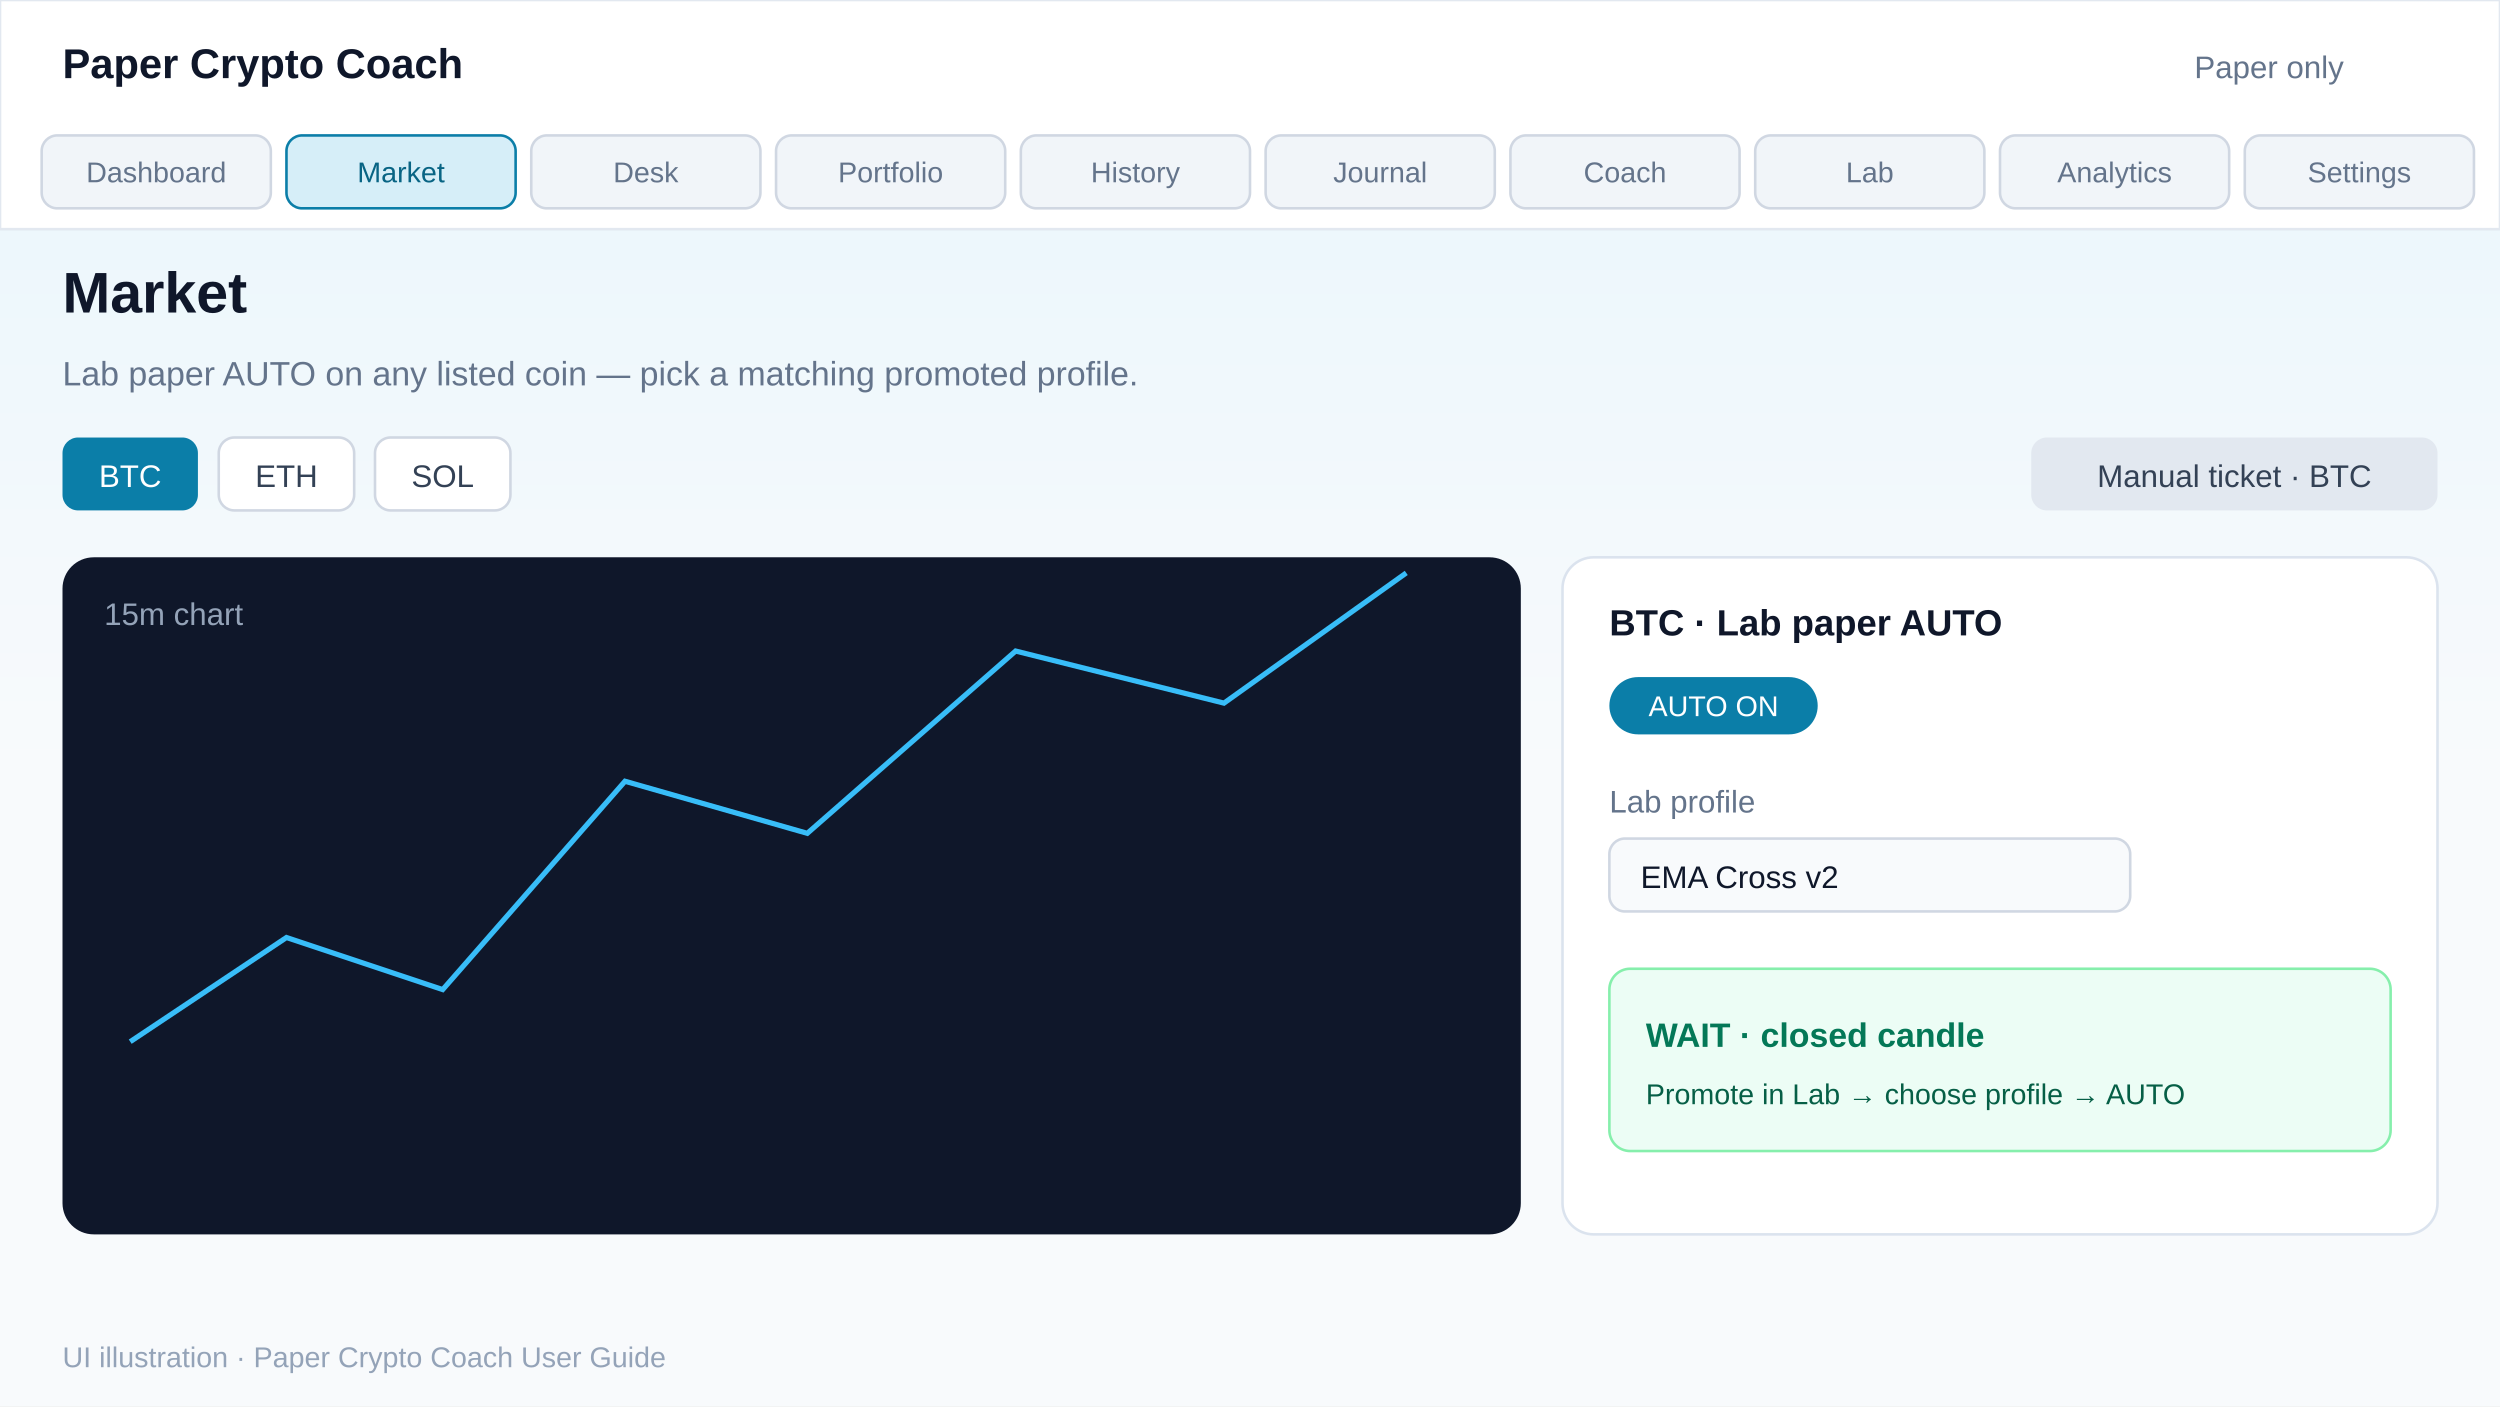
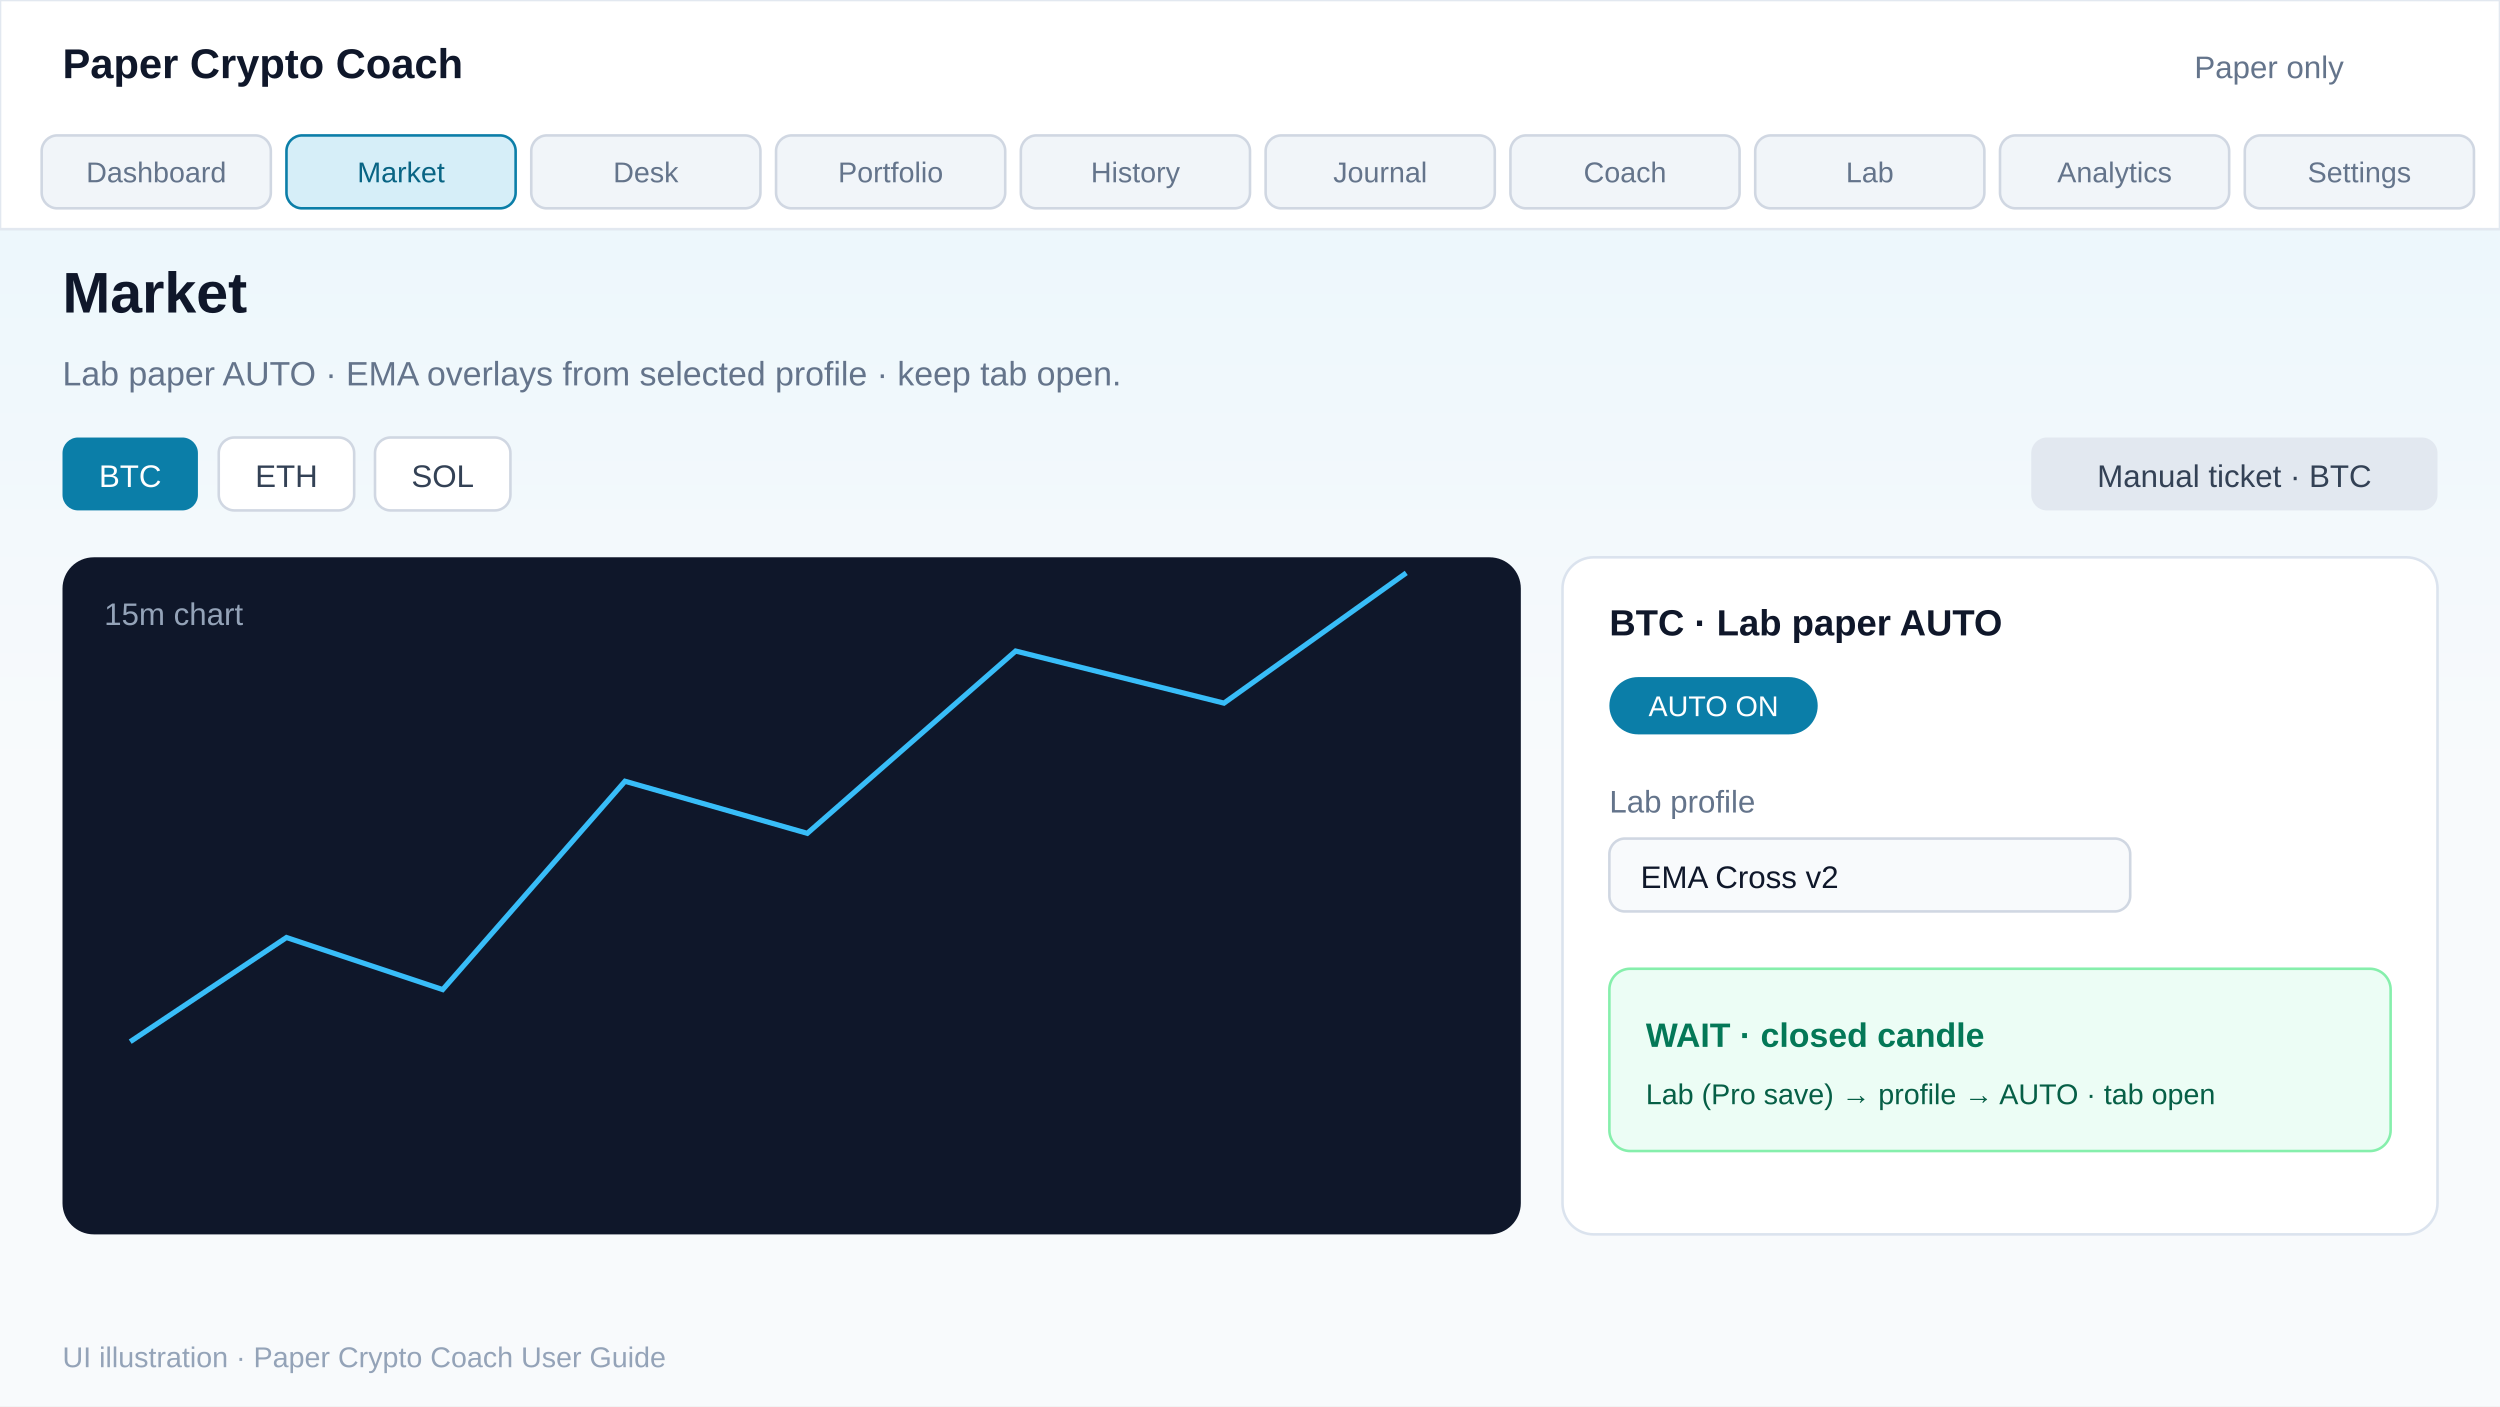
<svg xmlns="http://www.w3.org/2000/svg" width="960" height="540" viewBox="0 0 960 540">
  <defs>
    <linearGradient id="bg" x1="0" y1="0" x2="0" y2="1">
      <stop offset="0%" stop-color="#e8f6fc" />
      <stop offset="55%" stop-color="#f8fafc" />
    </linearGradient>
  </defs>
  <rect width="960" height="540" fill="url(#bg)" />
  <rect x="0" y="0" width="960" height="88" fill="#ffffff" stroke="#e2e8f0" />
  <text x="24" y="30" font-size="16" font-weight="700" font-family="Segoe UI,Arial,sans-serif" fill="#0f172a">Paper Crypto Coach</text>
  <text x="900" y="30" text-anchor="end" font-size="12" font-family="Segoe UI,Arial,sans-serif" fill="#64748b">Paper only</text>
  <rect x="16" y="52" width="88" height="28" rx="6" fill="#f1f5f9" stroke="#d0d7e2" />
  <text x="60" y="70" text-anchor="middle" font-size="11" font-family="Segoe UI,Arial,sans-serif" fill="#64748b">Dashboard</text>
  <rect x="110" y="52" width="88" height="28" rx="6" fill="#d6eef8" stroke="#0b7ea8" />
  <text x="154" y="70" text-anchor="middle" font-size="11" font-family="Segoe UI,Arial,sans-serif" fill="#086484">Market</text>
  <rect x="204" y="52" width="88" height="28" rx="6" fill="#f1f5f9" stroke="#d0d7e2" />
  <text x="248" y="70" text-anchor="middle" font-size="11" font-family="Segoe UI,Arial,sans-serif" fill="#64748b">Desk</text>
  <rect x="298" y="52" width="88" height="28" rx="6" fill="#f1f5f9" stroke="#d0d7e2" />
  <text x="342" y="70" text-anchor="middle" font-size="11" font-family="Segoe UI,Arial,sans-serif" fill="#64748b">Portfolio</text>
  <rect x="392" y="52" width="88" height="28" rx="6" fill="#f1f5f9" stroke="#d0d7e2" />
  <text x="436" y="70" text-anchor="middle" font-size="11" font-family="Segoe UI,Arial,sans-serif" fill="#64748b">History</text>
  <rect x="486" y="52" width="88" height="28" rx="6" fill="#f1f5f9" stroke="#d0d7e2" />
  <text x="530" y="70" text-anchor="middle" font-size="11" font-family="Segoe UI,Arial,sans-serif" fill="#64748b">Journal</text>
  <rect x="580" y="52" width="88" height="28" rx="6" fill="#f1f5f9" stroke="#d0d7e2" />
  <text x="624" y="70" text-anchor="middle" font-size="11" font-family="Segoe UI,Arial,sans-serif" fill="#64748b">Coach</text>
  <rect x="674" y="52" width="88" height="28" rx="6" fill="#f1f5f9" stroke="#d0d7e2" />
  <text x="718" y="70" text-anchor="middle" font-size="11" font-family="Segoe UI,Arial,sans-serif" fill="#64748b">Lab</text>
  <rect x="768" y="52" width="88" height="28" rx="6" fill="#f1f5f9" stroke="#d0d7e2" />
  <text x="812" y="70" text-anchor="middle" font-size="11" font-family="Segoe UI,Arial,sans-serif" fill="#64748b">Analytics</text>
  <rect x="862" y="52" width="88" height="28" rx="6" fill="#f1f5f9" stroke="#d0d7e2" />
  <text x="906" y="70" text-anchor="middle" font-size="11" font-family="Segoe UI,Arial,sans-serif" fill="#64748b">Settings</text>
  <text x="24" y="120" font-size="22" font-weight="700" font-family="Segoe UI,Arial,sans-serif" fill="#0f172a">Market</text>
-   <text x="24" y="148" font-size="13" fill="#64748b" font-family="Segoe UI,Arial,sans-serif">Lab paper AUTO on any listed coin — pick a matching promoted profile.</text>
+   <text x="24" y="148" font-size="13" fill="#64748b" font-family="Segoe UI,Arial,sans-serif">Lab paper AUTO · EMA overlays from selected profile · keep tab open.</text>
  <rect x="24" y="168" width="52" height="28" rx="6" fill="#0b7ea8" />
  <text x="50" y="187" text-anchor="middle" font-size="12" fill="#fff" font-family="Segoe UI,Arial,sans-serif">BTC</text>
  <rect x="84" y="168" width="52" height="28" rx="6" fill="#fff" stroke="#d0d7e2" />
  <text x="110" y="187" text-anchor="middle" font-size="12" fill="#334155" font-family="Segoe UI,Arial,sans-serif">ETH</text>
  <rect x="144" y="168" width="52" height="28" rx="6" fill="#fff" stroke="#d0d7e2" />
  <text x="170" y="187" text-anchor="middle" font-size="12" fill="#334155" font-family="Segoe UI,Arial,sans-serif">SOL</text>
  <rect x="780" y="168" width="156" height="28" rx="6" fill="#e2e8f0" />
  <text x="858" y="187" text-anchor="middle" font-size="12" fill="#334155" font-family="Segoe UI,Arial,sans-serif">Manual ticket · BTC</text>
  <rect x="24" y="214" width="560" height="260" rx="12" fill="#0f172a" />
  <path d="M50 400 L110 360 L170 380 L240 300 L310 320 L390 250 L470 270 L540 220" fill="none" stroke="#38bdf8" stroke-width="2" />
  <text x="40" y="240" font-size="12" fill="#94a3b8" font-family="Segoe UI,Arial,sans-serif">15m chart</text>
  <rect x="600" y="214" width="336" height="260" rx="12" fill="#fff" stroke="#dbe3ee" />
  <text x="618" y="244" font-size="14" font-weight="600" fill="#0f172a" font-family="Segoe UI,Arial,sans-serif">BTC · Lab paper AUTO</text>
  <rect x="618" y="260" width="80" height="22" rx="11" fill="#0b7ea8" />
  <text x="658" y="275" text-anchor="middle" font-size="11" fill="#fff" font-family="Segoe UI,Arial,sans-serif">AUTO ON</text>
  <text x="618" y="312" font-size="12" fill="#64748b" font-family="Segoe UI,Arial,sans-serif">Lab profile</text>
  <rect x="618" y="322" width="200" height="28" rx="6" fill="#f8fafc" stroke="#d0d7e2" />
  <text x="630" y="341" font-size="12" fill="#0f172a" font-family="Segoe UI,Arial,sans-serif">EMA Cross v2</text>
  <rect x="618" y="372" width="300" height="70" rx="8" fill="#ecfdf5" stroke="#86efac" />
  <text x="632" y="402" font-size="13" font-weight="600" fill="#047857" font-family="Segoe UI,Arial,sans-serif">WAIT · closed candle</text>
-   <text x="632" y="424" font-size="11" fill="#065f46" font-family="Segoe UI,Arial,sans-serif">Promote in Lab → choose profile → AUTO</text>
+   <text x="632" y="424" font-size="11" fill="#065f46" font-family="Segoe UI,Arial,sans-serif">Lab (Pro save) → profile → AUTO · tab open</text>
  <text x="24" y="525" font-size="11" font-family="Segoe UI,Arial,sans-serif" fill="#94a3b8">UI illustration · Paper Crypto Coach User Guide</text>
</svg>
